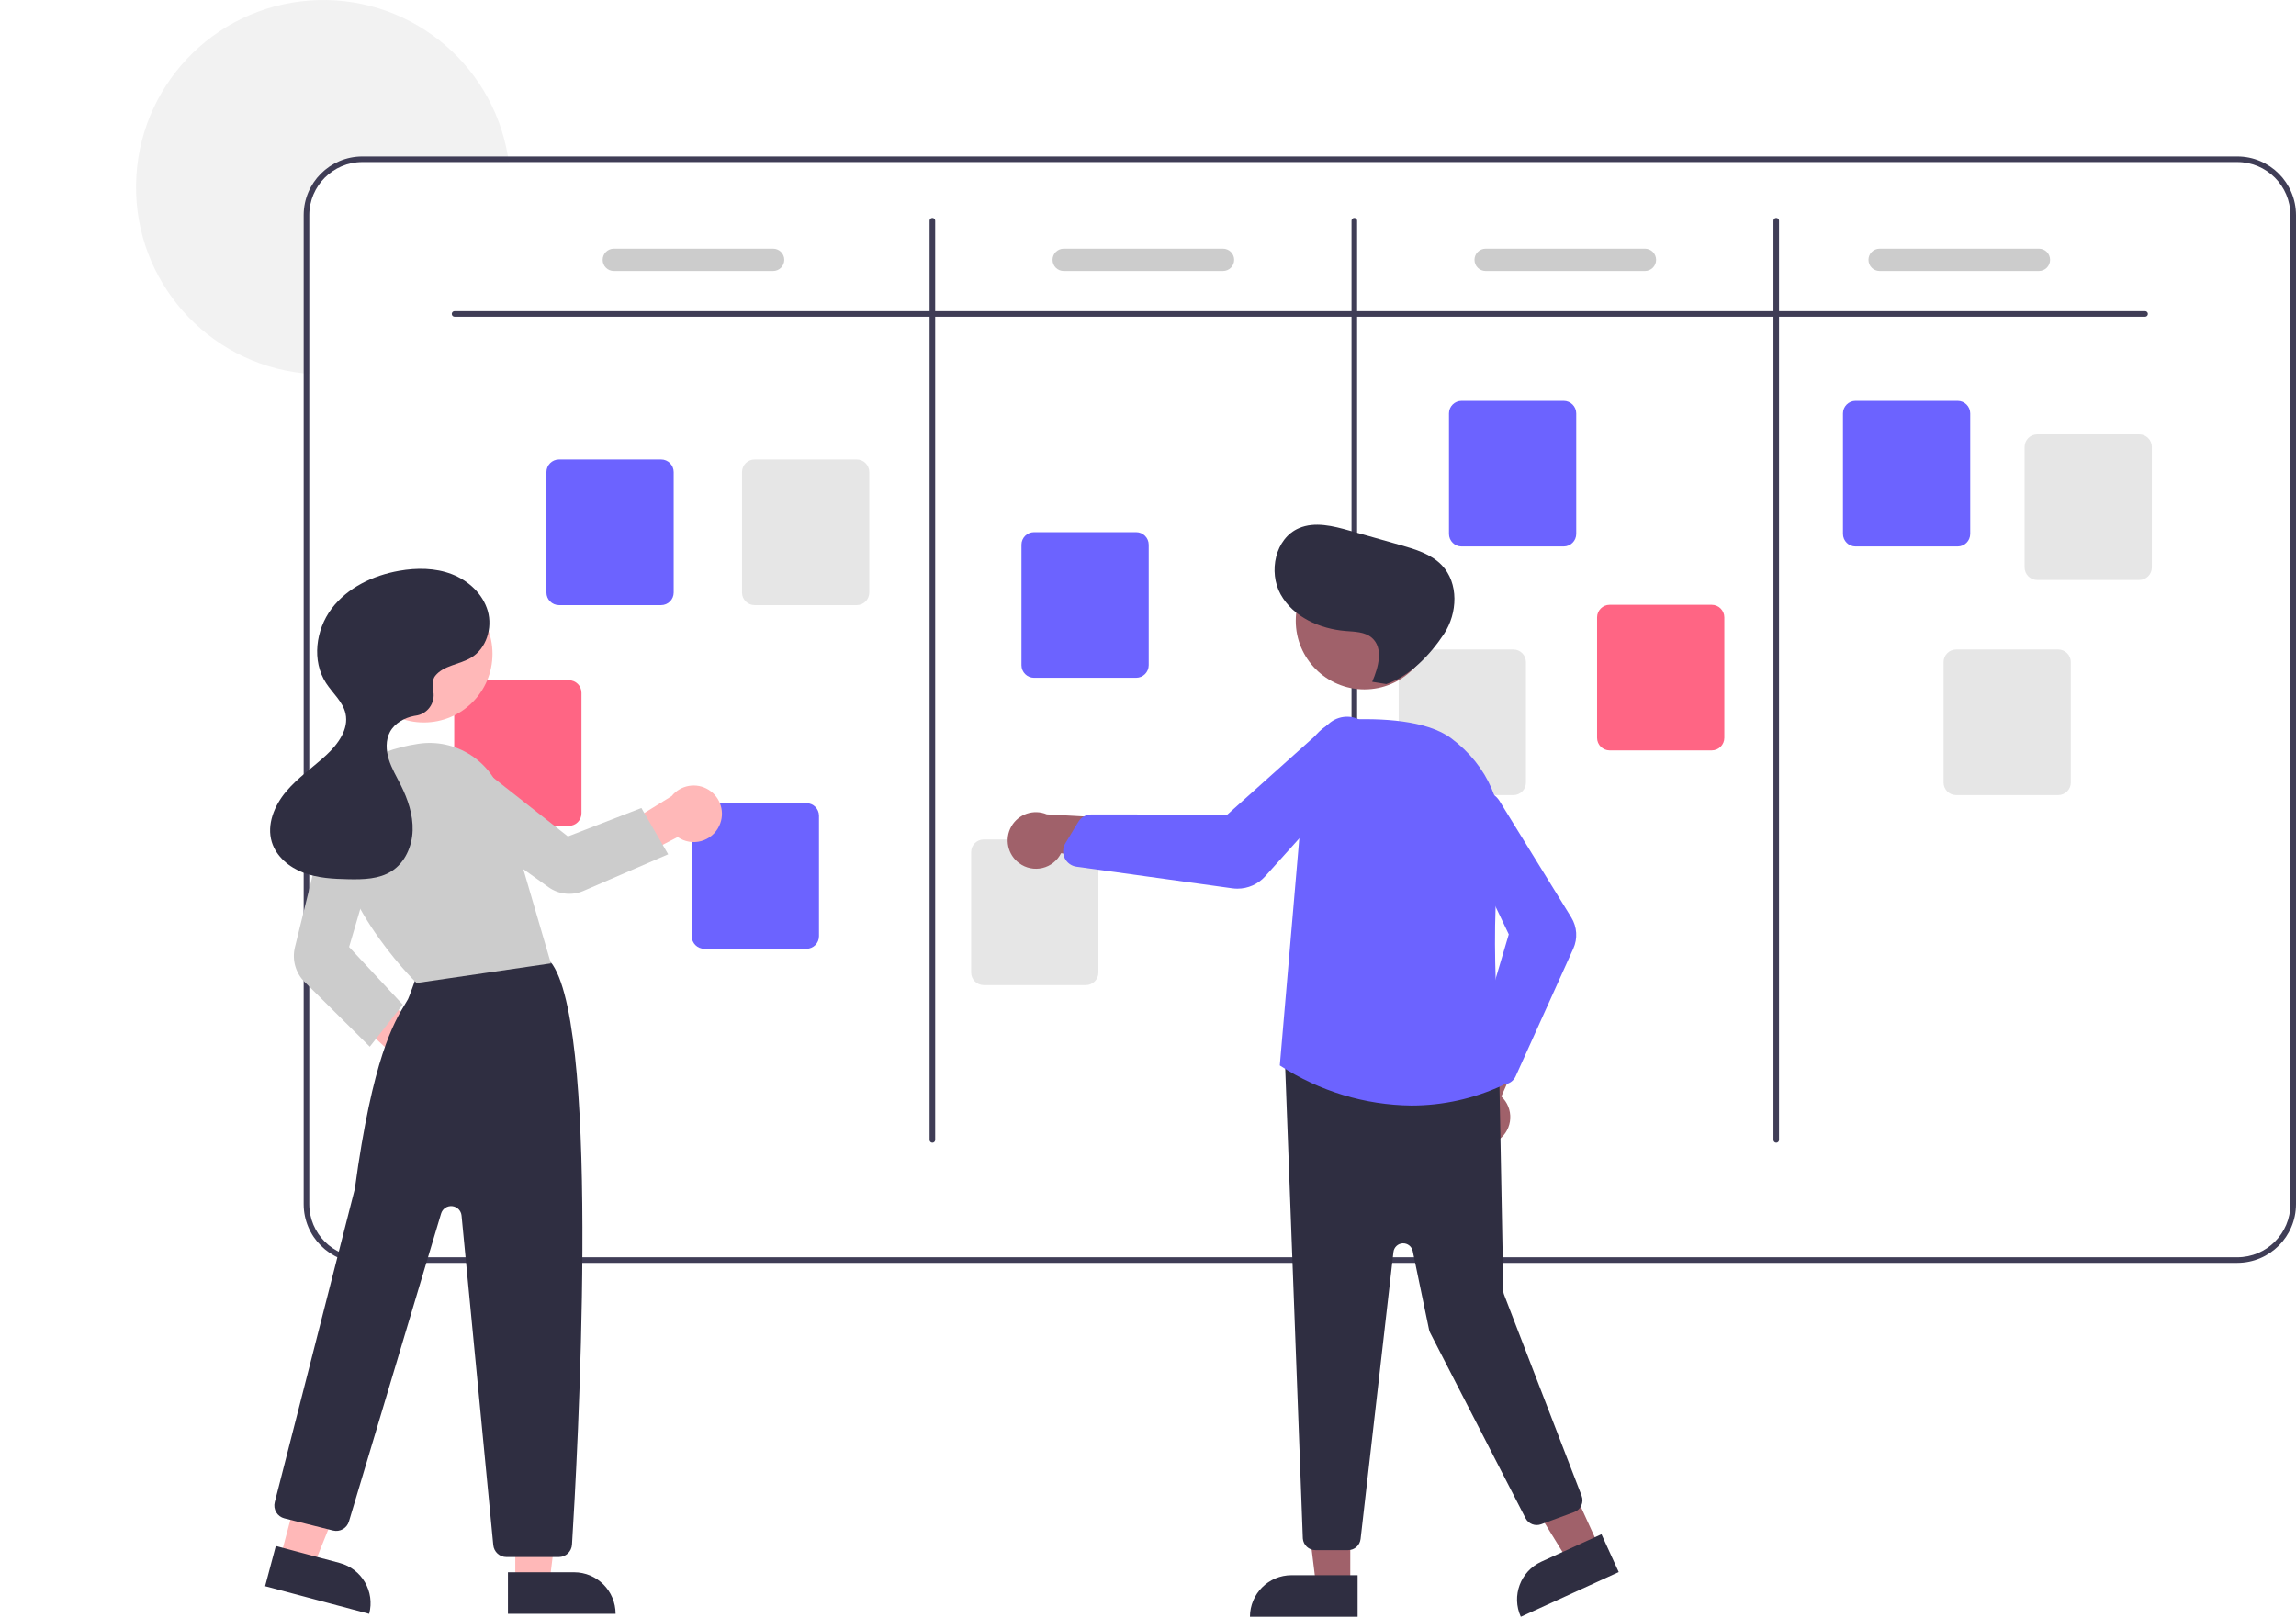
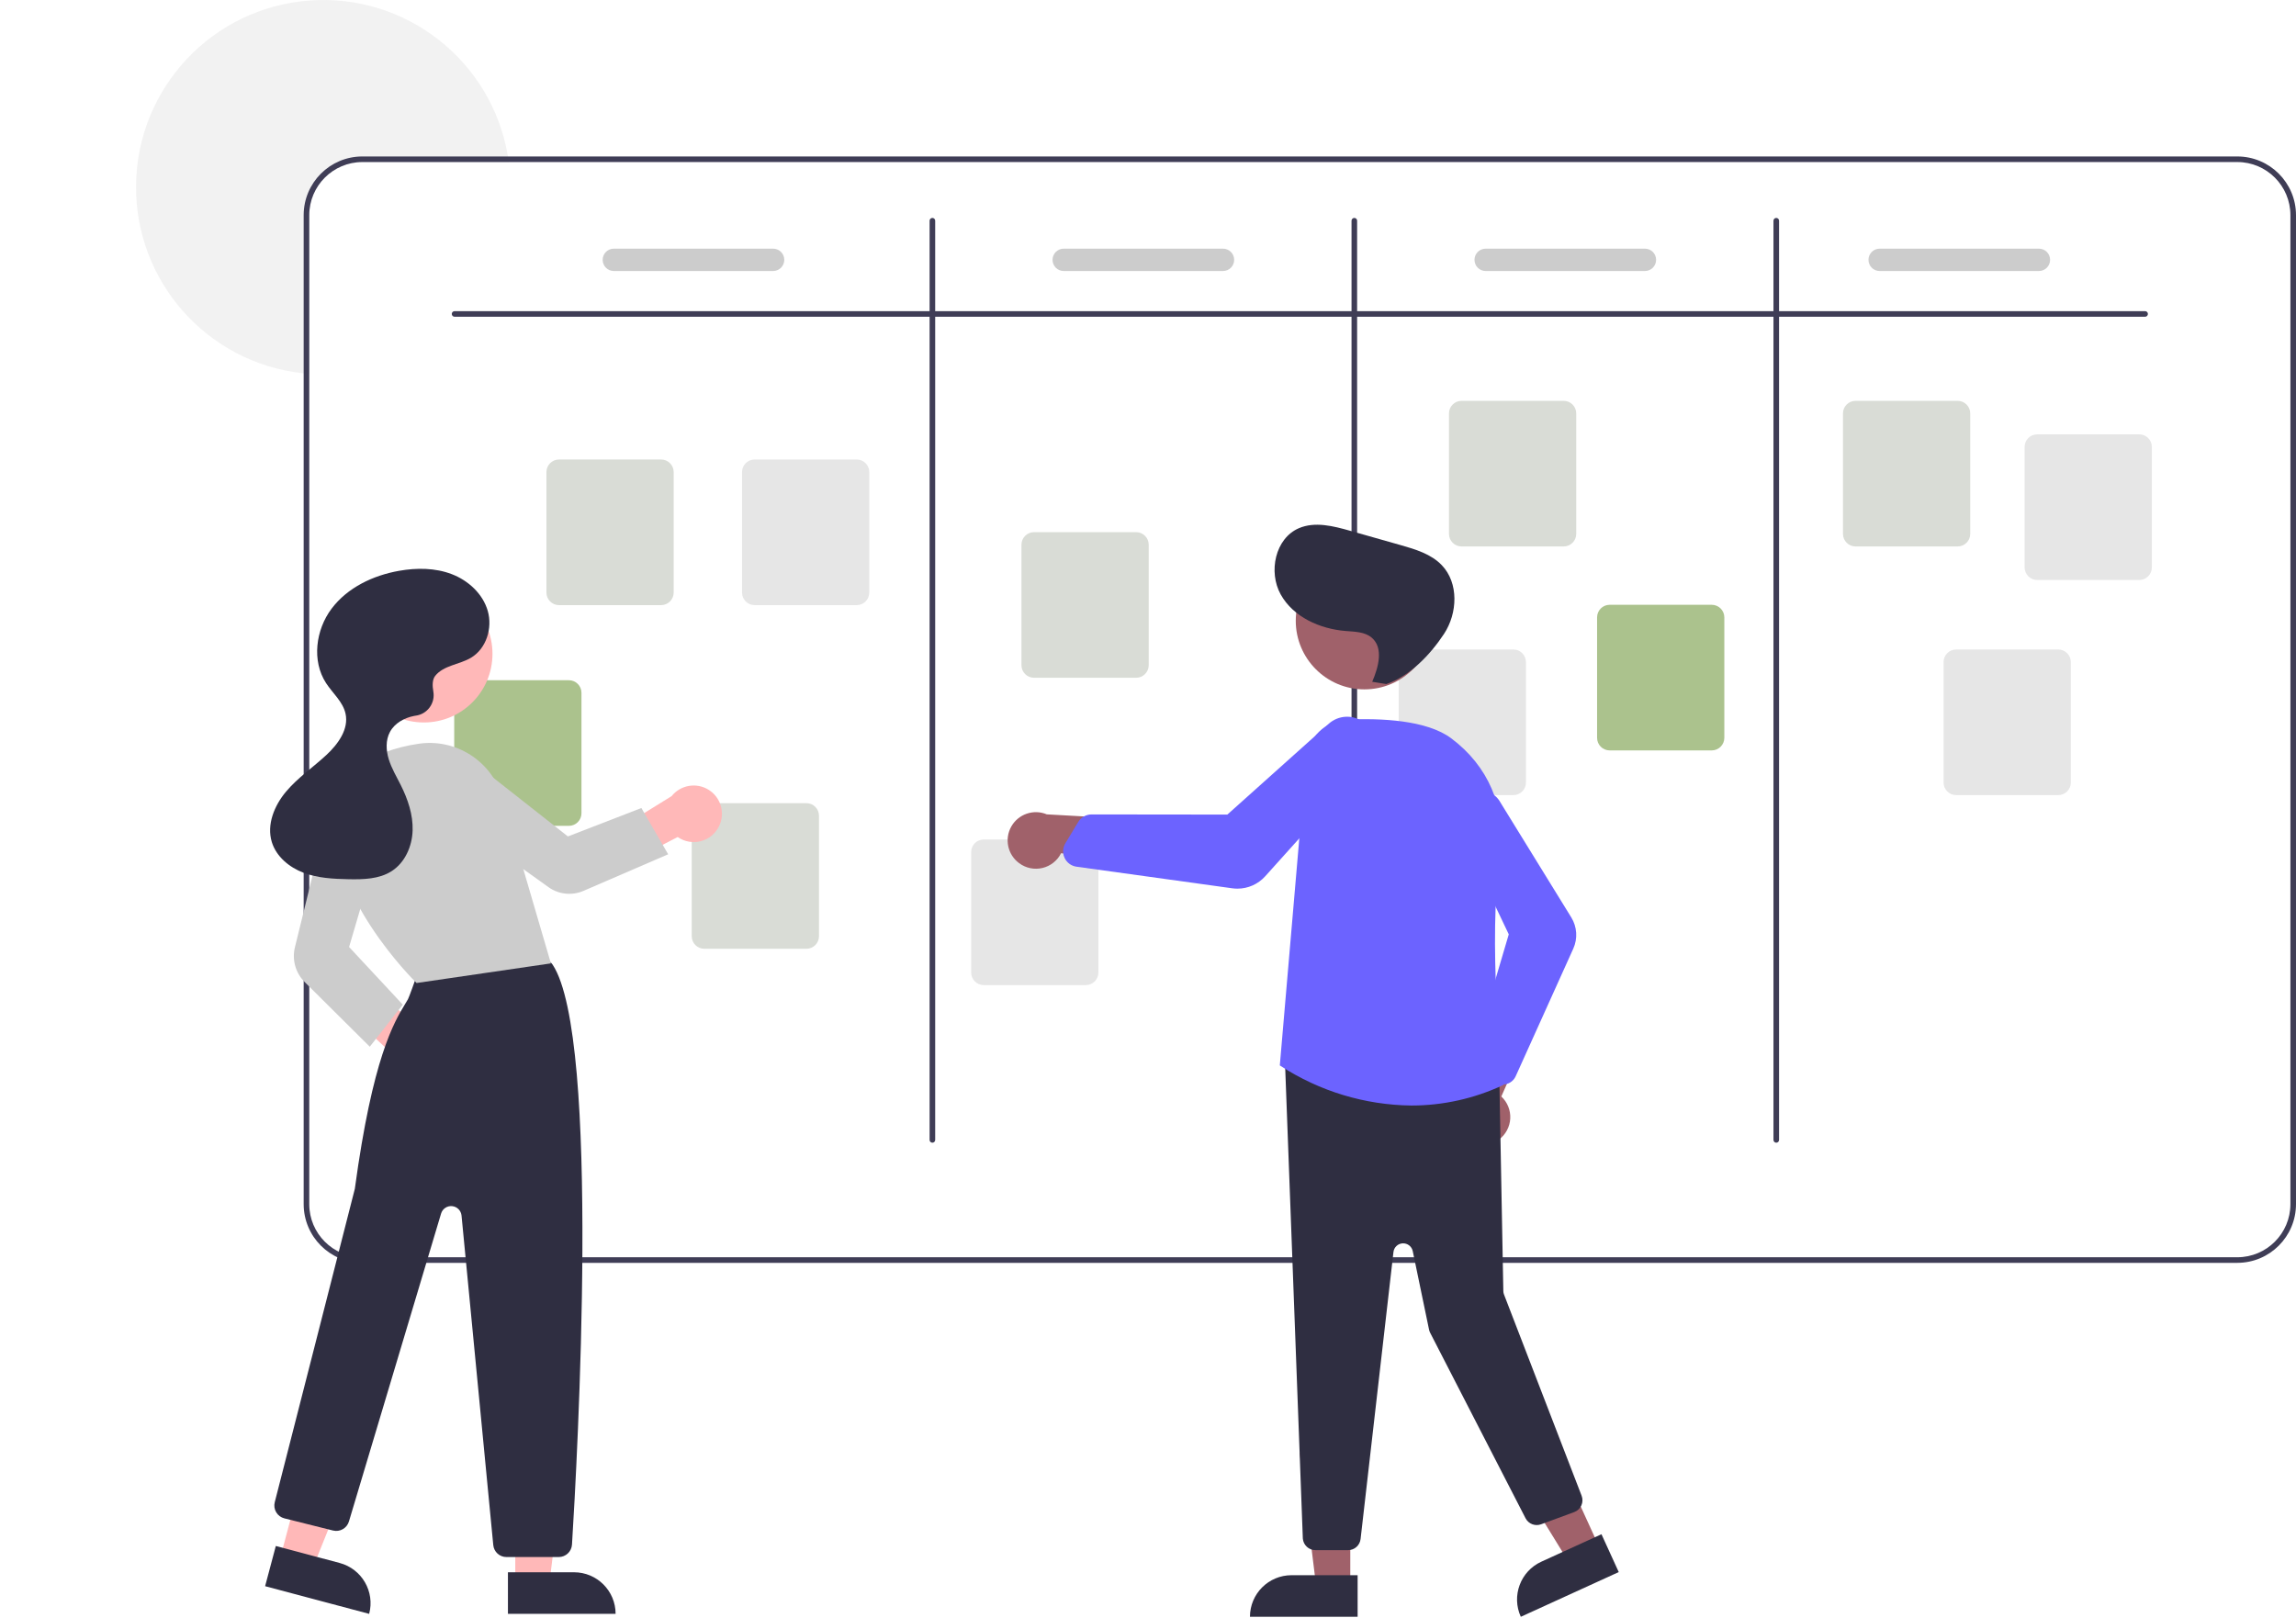
- <svg xmlns="http://www.w3.org/2000/svg" id="afc98551-3d88-4acb-87ed-36f06011ac7a" data-name="Layer 1" width="600.676" viewBox="0 0 821.676 579.01">
+ <svg xmlns="http://www.w3.org/2000/svg" id="afc98551-3d88-4acb-87ed-36f06011ac7a" data-name="Layer 1" viewBox="0 0 821.676 579.01">
  <path d="M371.238,218.495h-52.4a19.017,19.017,0,0,0-19,19v56.81c-.67-.04-1.34-.1-2-.18a66.999,66.999,0,1,1,73.1-77.63C371.048,217.155,371.148,217.825,371.238,218.495Z" transform="translate(-189.1619 -160.4952)" fill="#f2f2f2" />
  <path d="M989.838,216.495h-671a21.023,21.023,0,0,0-21,21v354a21.023,21.023,0,0,0,21,21h671a21.023,21.023,0,0,0,21-21v-354A21.023,21.023,0,0,0,989.838,216.495Zm19,375a19.017,19.017,0,0,1-19,19h-671a19.017,19.017,0,0,1-19-19v-354a19.017,19.017,0,0,1,19-19h671a19.017,19.017,0,0,1,19,19Z" transform="translate(-189.1619 -160.4952)" fill="#3f3d56" />
  <path d="M956.838,273.865h-605a1,1,0,0,1,0-2h605a1,1,0,0,1,0,2Z" transform="translate(-189.1619 -160.4952)" fill="#3f3d56" />
  <path d="M522.838,569.495a1,1,0,0,1-1-1v-329a1,1,0,1,1,2,0v329A1,1,0,0,1,522.838,569.495Z" transform="translate(-189.1619 -160.4952)" fill="#3f3d56" />
  <path d="M673.838,569.495a1,1,0,0,1-1-1v-329a1,1,0,1,1,2,0v329A1,1,0,0,1,673.838,569.495Z" transform="translate(-189.1619 -160.4952)" fill="#3f3d56" />
  <path d="M824.838,569.495a1,1,0,0,1-1-1v-329a1,1,0,1,1,2,0v329A1,1,0,0,1,824.838,569.495Z" transform="translate(-189.1619 -160.4952)" fill="#3f3d56" />
-   <path d="M425.754,377.083h-36.54a4.505,4.505,0,0,1-4.5-4.5V329.463a4.505,4.505,0,0,1,4.5-4.5h36.54a4.505,4.505,0,0,1,4.5,4.5v43.12A4.505,4.505,0,0,1,425.754,377.083Z" transform="translate(-189.1619 -160.4952)" fill="#6c63ff" />
-   <path d="M477.754,500.083h-36.54a4.505,4.505,0,0,1-4.5-4.5V452.463a4.505,4.505,0,0,1,4.5-4.5h36.54a4.505,4.505,0,0,1,4.5,4.5v43.12A4.505,4.505,0,0,1,477.754,500.083Z" transform="translate(-189.1619 -160.4952)" fill="#6c63ff" />
-   <path d="M595.754,403.083h-36.54a4.505,4.505,0,0,1-4.5-4.5V355.463a4.505,4.505,0,0,1,4.5-4.5h36.54a4.505,4.505,0,0,1,4.5,4.5v43.12A4.505,4.505,0,0,1,595.754,403.083Z" transform="translate(-189.1619 -160.4952)" fill="#6c63ff" />
-   <path d="M748.754,356.083h-36.54a4.505,4.505,0,0,1-4.5-4.5V308.463a4.505,4.505,0,0,1,4.5-4.5h36.54a4.505,4.505,0,0,1,4.5,4.5v43.12A4.505,4.505,0,0,1,748.754,356.083Z" transform="translate(-189.1619 -160.4952)" fill="#6c63ff" />
-   <path d="M889.754,356.083h-36.54a4.505,4.505,0,0,1-4.5-4.5V308.463a4.505,4.505,0,0,1,4.5-4.5h36.54a4.505,4.505,0,0,1,4.5,4.5v43.12A4.505,4.505,0,0,1,889.754,356.083Z" transform="translate(-189.1619 -160.4952)" fill="#6c63ff" />
+   <path d="M425.754,377.083h-36.54a4.505,4.505,0,0,1-4.5-4.5V329.463a4.505,4.505,0,0,1,4.5-4.5h36.54a4.505,4.505,0,0,1,4.5,4.5v43.12A4.505,4.505,0,0,1,425.754,377.083Z" transform="translate(-189.1619 -160.4952)" fill="#D9DCD6" />
+   <path d="M477.754,500.083h-36.54a4.505,4.505,0,0,1-4.5-4.5V452.463a4.505,4.505,0,0,1,4.5-4.5h36.54a4.505,4.505,0,0,1,4.5,4.5v43.12A4.505,4.505,0,0,1,477.754,500.083Z" transform="translate(-189.1619 -160.4952)" fill="#D9DCD6" />
+   <path d="M595.754,403.083h-36.54a4.505,4.505,0,0,1-4.5-4.5V355.463a4.505,4.505,0,0,1,4.5-4.5h36.54a4.505,4.505,0,0,1,4.5,4.5v43.12A4.505,4.505,0,0,1,595.754,403.083Z" transform="translate(-189.1619 -160.4952)" fill="#D9DCD6" />
+   <path d="M748.754,356.083h-36.54a4.505,4.505,0,0,1-4.5-4.5V308.463a4.505,4.505,0,0,1,4.5-4.5h36.54a4.505,4.505,0,0,1,4.5,4.5v43.12A4.505,4.505,0,0,1,748.754,356.083Z" transform="translate(-189.1619 -160.4952)" fill="#D9DCD6" />
+   <path d="M889.754,356.083h-36.54a4.505,4.505,0,0,1-4.5-4.5V308.463a4.505,4.505,0,0,1,4.5-4.5h36.54a4.505,4.505,0,0,1,4.5,4.5v43.12A4.505,4.505,0,0,1,889.754,356.083Z" transform="translate(-189.1619 -160.4952)" fill="#D9DCD6" />
  <path d="M954.754,368.083h-36.54a4.505,4.505,0,0,1-4.5-4.5V320.463a4.505,4.505,0,0,1,4.5-4.5h36.54a4.505,4.505,0,0,1,4.5,4.5v43.12A4.505,4.505,0,0,1,954.754,368.083Z" transform="translate(-189.1619 -160.4952)" fill="#e6e6e6" />
  <path d="M925.754,445.083h-36.54a4.505,4.505,0,0,1-4.5-4.5V397.463a4.505,4.505,0,0,1,4.5-4.5h36.54a4.505,4.505,0,0,1,4.5,4.5v43.12A4.505,4.505,0,0,1,925.754,445.083Z" transform="translate(-189.1619 -160.4952)" fill="#e6e6e6" />
-   <path d="M801.754,429.083h-36.54a4.505,4.505,0,0,1-4.5-4.5V381.463a4.505,4.505,0,0,1,4.5-4.5h36.54a4.505,4.505,0,0,1,4.5,4.5v43.12A4.505,4.505,0,0,1,801.754,429.083Z" transform="translate(-189.1619 -160.4952)" fill="#ff6584" />
+   <path d="M801.754,429.083h-36.54a4.505,4.505,0,0,1-4.5-4.5V381.463a4.505,4.505,0,0,1,4.5-4.5h36.54a4.505,4.505,0,0,1,4.5,4.5v43.12A4.505,4.505,0,0,1,801.754,429.083Z" transform="translate(-189.1619 -160.4952)" fill="#abc28d" />
  <path d="M730.754,445.083h-36.54a4.505,4.505,0,0,1-4.5-4.5V397.463a4.505,4.505,0,0,1,4.5-4.5h36.54a4.505,4.505,0,0,1,4.5,4.5v43.12A4.505,4.505,0,0,1,730.754,445.083Z" transform="translate(-189.1619 -160.4952)" fill="#e6e6e6" />
  <path d="M577.754,513.083h-36.54a4.505,4.505,0,0,1-4.5-4.5V465.463a4.505,4.505,0,0,1,4.5-4.5h36.54a4.505,4.505,0,0,1,4.5,4.5v43.12A4.505,4.505,0,0,1,577.754,513.083Z" transform="translate(-189.1619 -160.4952)" fill="#e6e6e6" />
-   <path d="M392.754,456.083h-36.54a4.505,4.505,0,0,1-4.5-4.5V408.463a4.505,4.505,0,0,1,4.5-4.5h36.54a4.505,4.505,0,0,1,4.5,4.5v43.12A4.505,4.505,0,0,1,392.754,456.083Z" transform="translate(-189.1619 -160.4952)" fill="#ff6584" />
+   <path d="M392.754,456.083h-36.54a4.505,4.505,0,0,1-4.5-4.5V408.463a4.505,4.505,0,0,1,4.5-4.5h36.54a4.505,4.505,0,0,1,4.5,4.5v43.12A4.505,4.505,0,0,1,392.754,456.083Z" transform="translate(-189.1619 -160.4952)" fill="#abc28d" />
  <path d="M495.754,377.083h-36.54a4.505,4.505,0,0,1-4.5-4.5V329.463a4.505,4.505,0,0,1,4.5-4.5h36.54a4.505,4.505,0,0,1,4.5,4.5v43.12A4.505,4.505,0,0,1,495.754,377.083Z" transform="translate(-189.1619 -160.4952)" fill="#e6e6e6" />
  <path d="M465.838,257.495h-57a4,4,0,0,1,0-8h57a4,4,0,0,1,0,8Z" transform="translate(-189.1619 -160.4952)" fill="#ccc" />
  <path d="M626.838,257.495h-57a4,4,0,0,1,0-8h57a4,4,0,0,1,0,8Z" transform="translate(-189.1619 -160.4952)" fill="#ccc" />
  <path d="M777.838,257.495h-57a4,4,0,0,1,0-8h57a4,4,0,0,1,0,8Z" transform="translate(-189.1619 -160.4952)" fill="#ccc" />
  <path d="M918.838,257.495h-57a4,4,0,0,1,0-8h57a4,4,0,0,1,0,8Z" transform="translate(-189.1619 -160.4952)" fill="#ccc" />
  <path d="M338.171,550.387A10.056,10.056,0,0,1,329.471,537.656L303.838,513.795l13.553-3.438,25.206,20.444a10.11,10.11,0,0,1-4.426,19.586Z" transform="translate(-189.1619 -160.4952)" fill="#ffb8b8" />
  <polygon points="184.404 566.253 196.664 566.253 202.496 518.965 184.402 518.965 184.404 566.253" fill="#ffb8b8" />
  <path d="M370.939,723.245h38.531a0,0,0,0,1,0,0v14.887a0,0,0,0,1,0,0H385.826a14.887,14.887,0,0,1-14.887-14.887v0A0,0,0,0,1,370.939,723.245Z" transform="translate(591.28 1300.863) rotate(179.9974)" fill="#2f2e41" />
  <polygon points="100.345 557.401 112.193 560.555 129.994 516.359 112.509 511.705 100.345 557.401" fill="#ffb8b8" />
  <path d="M285.307,718.541h38.531a0,0,0,0,1,0,0v14.887a0,0,0,0,1,0,0H300.194a14.887,14.887,0,0,1-14.887-14.887v0A0,0,0,0,1,285.307,718.541Z" transform="matrix(-0.96635, -0.25722, 0.25722, -0.96635, 222.9961, 1345.388)" fill="#2f2e41" />
  <path d="M389.123,717.795H370.416a4.73,4.73,0,0,1-4.726-4.293L354.333,595.57a3.748,3.748,0,0,0-7.321-.715L314.039,705.055a4.742,4.742,0,0,1-5.7,3.246l-17.403-4.352a4.747,4.747,0,0,1-3.447-5.787c.284-1.11,28.411-111.028,28.656-112.158,6.373-46.968,13.997-59.554,18.093-66.314.339-.56.651-1.074.931-1.561.351-.608,2.512-6.645,3.884-10.564a4.79,4.79,0,0,1,2.435-2.978c17.211-8.802,37.347-2.709,43.109-.632a4.682,4.682,0,0,1,2.338,1.815c17.285,26.071,8.802,177.491,6.926,207.581A4.751,4.751,0,0,1,389.123,717.795Z" transform="translate(-189.1619 -160.4952)" fill="#2f2e41" />
  <circle cx="151.684" cy="234.024" r="24.561" fill="#ffb8b8" />
  <path d="M338.244,512.333l-.177-.171c-.331-.32-33.056-32.38-28.821-62.024,1.811-12.68,12.07-20.781,29.668-23.431a27.135,27.135,0,0,1,30,19.121l17.4,59.484Z" transform="translate(-189.1619 -160.4952)" fill="#ccc" />
  <path d="M321.495,535.136l-23.318-23.171a13.137,13.137,0,0,1-3.48-12.392l11.289-45.919A10.354,10.354,0,0,1,319.165,446.254a10.411,10.411,0,0,1,6.809,12.794L314.09,499.444l19.218,20.637Z" transform="translate(-189.1619 -160.4952)" fill="#ccc" />
  <path d="M446.566,456.058a10.056,10.056,0,0,1-14.884,4.029L400.553,476.221l1.376-13.706,27.597-17.079a10.11,10.11,0,0,1,17.04,10.621Z" transform="translate(-189.1619 -160.4952)" fill="#ffb8b8" />
  <path d="M428.283,466.26l-30.346,13.114a12.809,12.809,0,0,1-12.477-1.338l-38.589-27.649A10.355,10.355,0,0,1,344.897,435.4a10.41,10.41,0,0,1,14.409-1.568l33.088,26.042,26.3-10.175Z" transform="translate(-189.1619 -160.4952)" fill="#ccc" />
  <path d="M344.918,402.39c3.03-3.796,8.691-4.001,12.853-6.505,5.452-3.28,7.706-10.611,5.949-16.726s-6.938-10.881-12.878-13.16-12.549-2.307-18.816-1.206c-9.33,1.64-18.516,5.995-24.207,13.569s-7.139,18.666-1.981,26.612c2.37,3.652,6.029,6.667,6.975,10.917,1.242,5.58-2.671,10.961-6.864,14.846-4.777,4.426-10.257,8.133-14.442,13.123s-6.976,11.806-5.066,18.032c1.6,5.216,6.256,9.059,11.361,10.984s10.666,2.203,16.121,2.309c5.297.104,10.924-.025,15.386-2.881,4.777-3.058,7.328-8.858,7.516-14.527s-1.706-11.223-4.245-16.294c-1.513-3.023-3.273-5.953-4.278-9.18s-1.18-6.89.431-9.863c1.693-3.125,5.117-5.009,8.604-5.694.181-.036.373-.067.573-.096a7.398,7.398,0,0,0,6.333-8.628C343.847,405.808,343.881,403.689,344.918,402.39Z" transform="translate(-189.1619 -160.4952)" fill="#2f2e41" />
  <polygon points="483.229 567.3 470.969 567.3 465.137 520.012 483.231 520.013 483.229 567.3" fill="#a0616a" />
  <path d="M462.212,563.797h23.644a0,0,0,0,1,0,0v14.887a0,0,0,0,1,0,0H447.325a0,0,0,0,1,0,0v0A14.887,14.887,0,0,1,462.212,563.797Z" fill="#2f2e41" />
  <polygon points="572.184 553.413 561.033 558.506 536.079 517.917 552.538 510.399 572.184 553.413" fill="#a0616a" />
  <path d="M743.47,716.962h23.644a0,0,0,0,1,0,0v14.887a0,0,0,0,1,0,0H728.583a0,0,0,0,1,0,0v0A14.887,14.887,0,0,1,743.47,716.962Z" transform="translate(-422.5278 215.6884) rotate(-24.54855)" fill="#2f2e41" />
  <path d="M725.643,568.352a10.056,10.056,0,0,0,.801-15.399l14.412-32.7-18.309,3.103-10.879,30.577a10.11,10.11,0,0,0,13.975,14.419Z" transform="translate(-189.1619 -160.4952)" fill="#a0616a" />
  <path d="M671.609,715.327H659.897a4.517,4.517,0,0,1-4.488-4.174l-6.387-170.559a4.5,4.5,0,0,1,4.925-4.805l67.735,7.193a4.501,4.501,0,0,1,4.062,4.394l1.419,75.235a3.492,3.492,0,0,0,.234,1.193l27.785,72.053a4.499,4.499,0,0,1-2.643,5.841l-11.868,4.373a4.501,4.501,0,0,1-5.557-2.164l-34.133-66.369a4.475,4.475,0,0,1-.404-1.143l-5.831-28.094a3.5,3.5,0,0,0-6.904.312L676.08,711.338A4.499,4.499,0,0,1,671.609,715.327Z" transform="translate(-189.1619 -160.4952)" fill="#2f2e41" />
  <circle cx="488.279" cy="222.178" r="24.561" fill="#a0616a" />
  <path d="M694.285,556.19a87.664,87.664,0,0,1-46.873-14.198l-.239-.165.025-.29,9.395-109.416a15.421,15.421,0,0,1,14.599-14.062c12.176-.56,28.531.146,37.286,6.667,13.231,9.854,19.608,24.694,17.496,40.712-4.38,33.219.582,78.029,1.162,83.029l.042.36-.33.151A77.266,77.266,0,0,1,694.285,556.19Z" transform="translate(-189.1619 -160.4952)" fill="#6c63ff" />
  <path d="M727.022,548.653a5.007,5.007,0,0,1-3.681-1.622l-5.373-5.861a5.026,5.026,0,0,1-1.109-4.795l12.251-41.464-18.64-39.144a8.832,8.832,0,0,1-.604-5.879,8.809,8.809,0,0,1,16.313-2.084l25.295,41.042a11.951,11.951,0,0,1,.72,11.198l-20.61,45.665a4.988,4.988,0,0,1-3.766,2.88A5.054,5.054,0,0,1,727.022,548.653Z" transform="translate(-189.1619 -160.4952)" fill="#6c63ff" />
  <path d="M553.9,469.448a10.056,10.056,0,0,0,14.999-3.578l35.438,4.596L596.192,453.778l-32.404-1.806a10.11,10.11,0,0,0-9.888,17.476Z" transform="translate(-189.1619 -160.4952)" fill="#a0616a" />
  <path d="M632.011,478.562a13.425,13.425,0,0,1-1.845-.127l-55.751-7.732a5.541,5.541,0,0,1-4.251-3.111,5.657,5.657,0,0,1-.318-.829h-0a5.564,5.564,0,0,1,.575-4.432l4.614-7.649a5.584,5.584,0,0,1,4.756-2.686h.008l48.596.056,36.294-32.517a9.868,9.868,0,0,1,6.107-2.5,9.835,9.835,0,0,1,7.373,16.815L641.953,474.128A13.364,13.364,0,0,1,632.011,478.562Z" transform="translate(-189.1619 -160.4952)" fill="#6c63ff" />
  <path d="M680.234,404.523c2.244-5.195,4.144-12.113-.161-15.785-2.497-2.13-6.094-2.135-9.365-2.4-9.217-.747-18.706-4.988-23.211-13.064s-1.989-20.084,6.51-23.728c5.729-2.456,12.297-.783,18.294.918l18.006,5.106c5.35,1.517,10.967,3.19,14.819,7.201,6.143,6.397,5.684,17.212.805,24.618s-12.226,15.131-20.638,17.943Z" transform="translate(-189.1619 -160.4952)" fill="#2f2e41" />
</svg>
